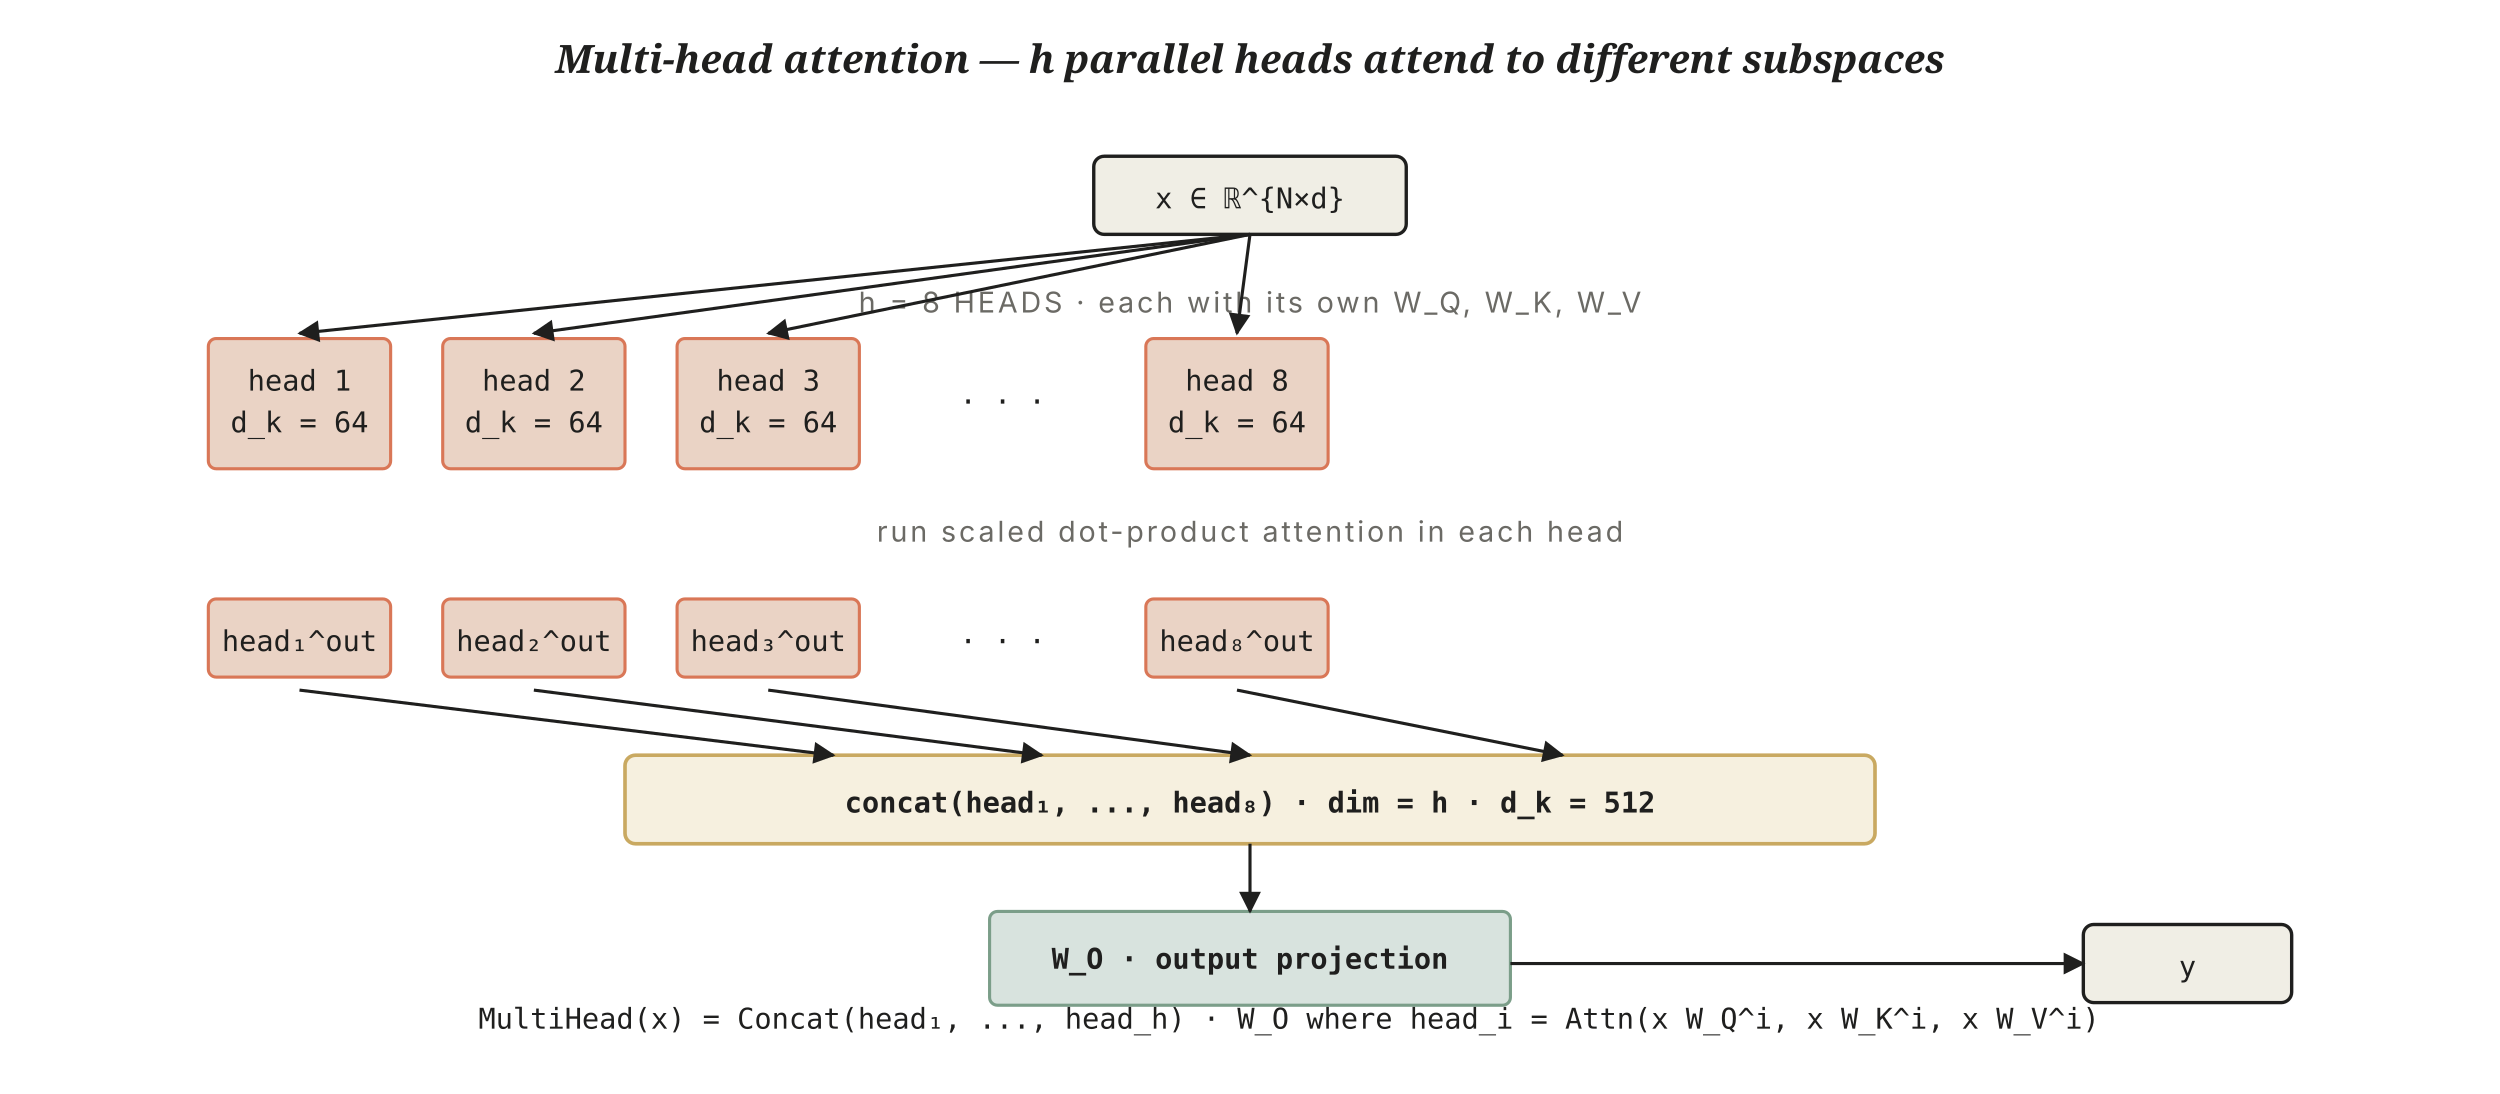
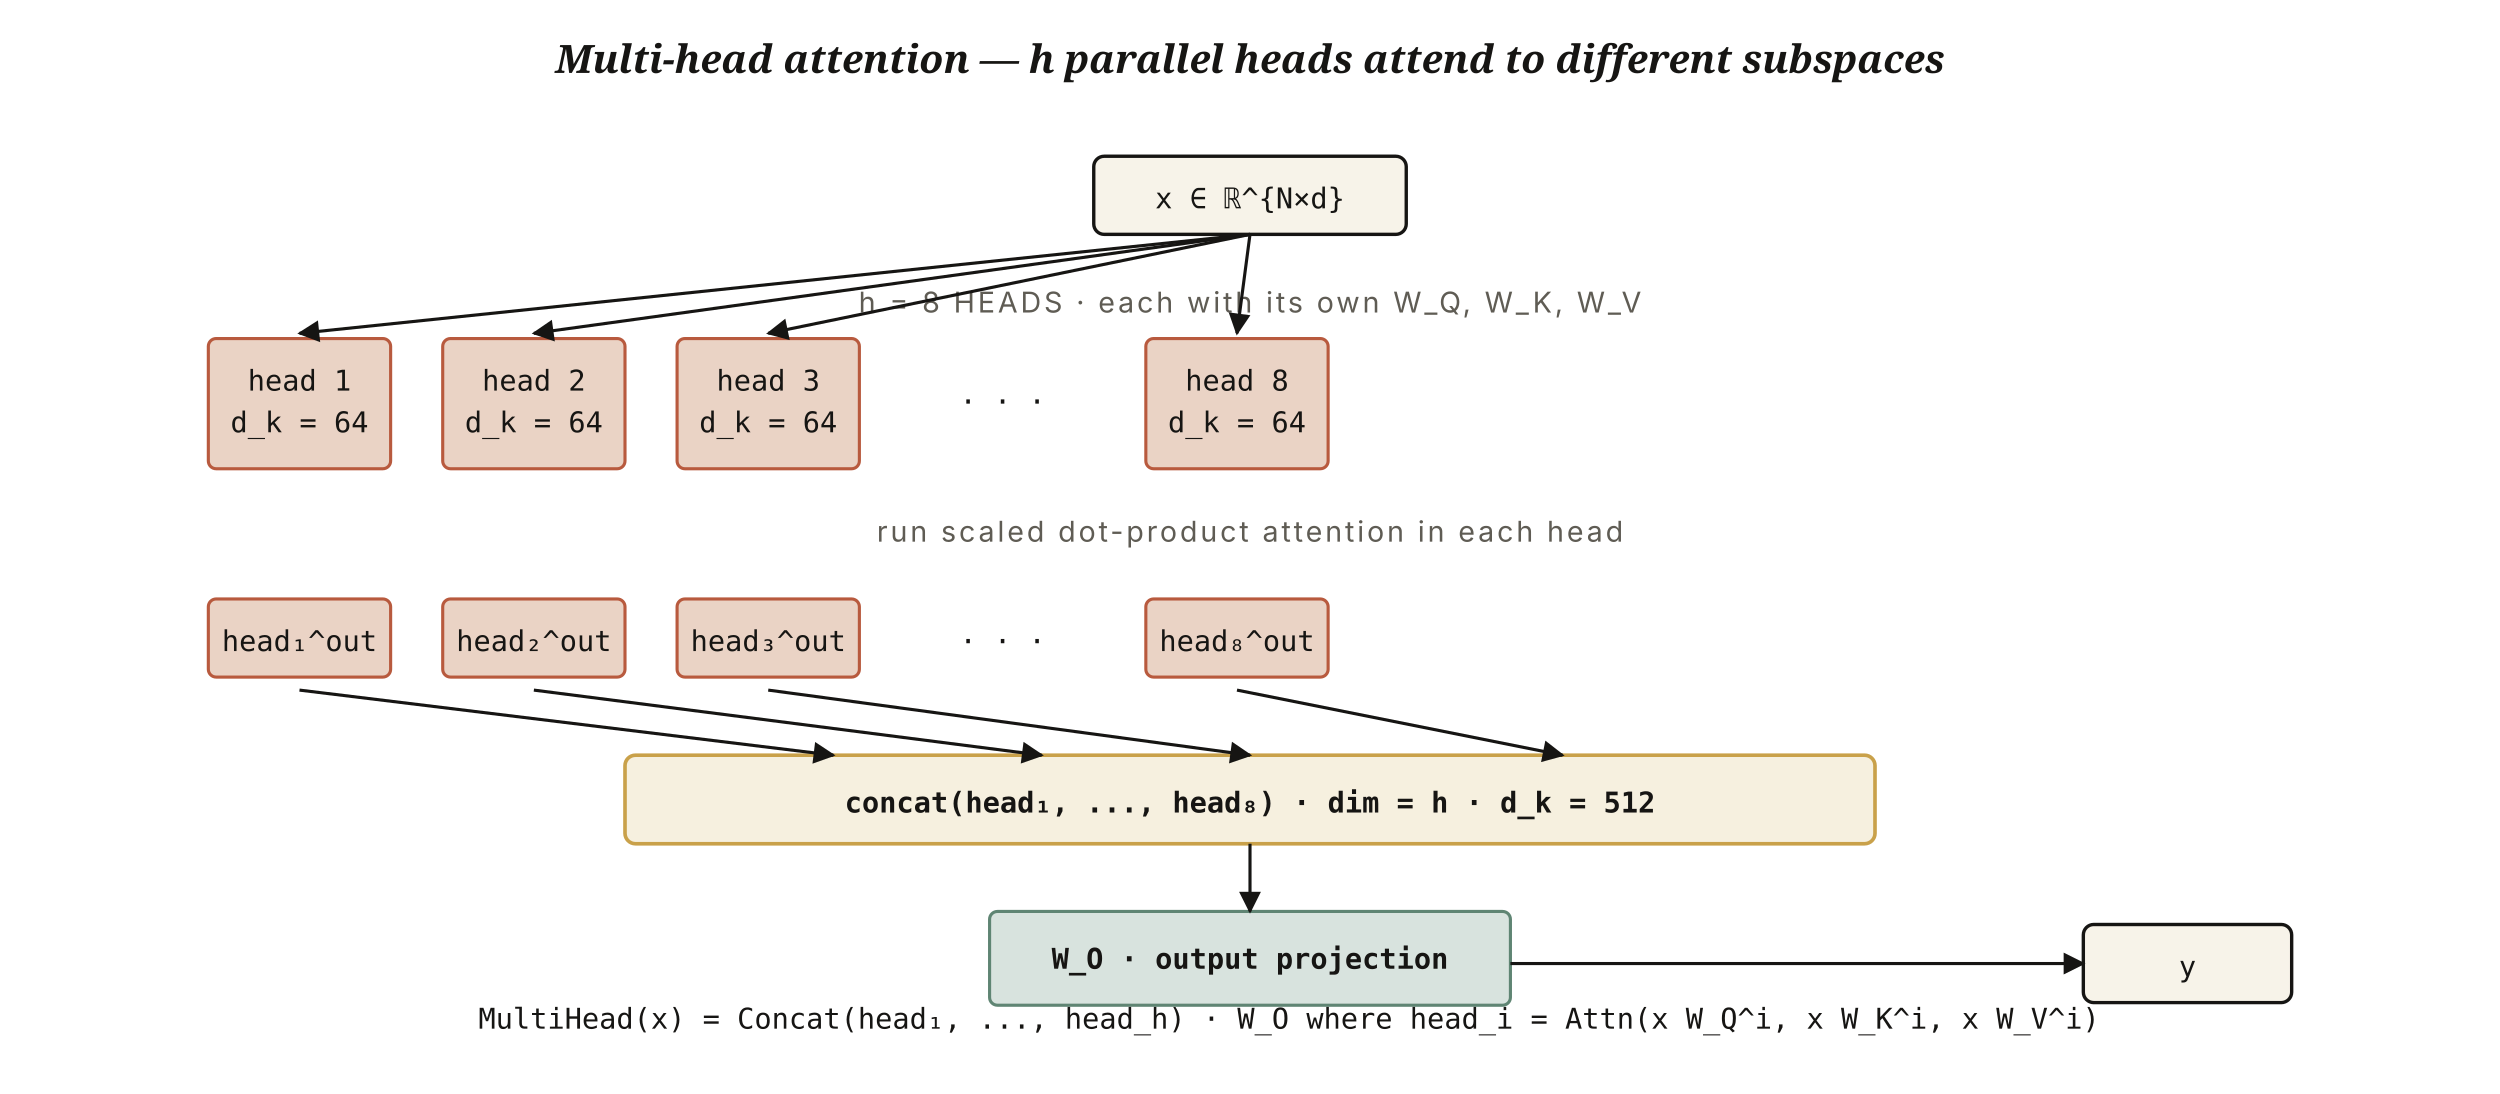
- <svg xmlns="http://www.w3.org/2000/svg" viewBox="0 0 960 420" font-family="Fraunces, Georgia, serif">
+ <svg xmlns="http://www.w3.org/2000/svg" viewBox="0 0 960 420" font-family="EB Garamond, Georgia, serif">
  <defs>
    <style>
-       .box     { fill:#F0EEE5; stroke:#1F1F1E; stroke-width:1.3; rx:4; ry:4; }
-       .head    { fill:#EAD3C5; stroke:#D97757; stroke-width:1.2; rx:3; ry:3; }
-       .proj    { fill:#D8E3DE; stroke:#7B9E89; stroke-width:1.2; rx:3; ry:3; }
-       .concat  { fill:#F6F0DF; stroke:#C9A961; stroke-width:1.4; rx:4; ry:4; }
-       .ink     { stroke:#1F1F1E; fill:none; stroke-width:1.2; }
-       .mono    { font-family:'JetBrains Mono', monospace; font-size:11px; fill:#1F1F1E; }
-       .mut     { fill:#6B6A65; font-size:11px; font-family:Inter, sans-serif; }
-       .ttl     { fill:#1F1F1E; font-size:15px; font-weight:600; font-style:italic; }
-       .tag     { fill:#6B6A65; font-size:11px; letter-spacing:0.1em; text-transform:uppercase; font-family:Inter, sans-serif; }
+       .box     { fill:#F7F3E9; stroke:#161513; stroke-width:1.3; rx:4; ry:4; }
+       .head    { fill:#EAD3C5; stroke:#B85A3E; stroke-width:1.2; rx:3; ry:3; }
+       .proj    { fill:#D8E3DE; stroke:#5F8573; stroke-width:1.2; rx:3; ry:3; }
+       .concat  { fill:#F6F0DF; stroke:#C9A14A; stroke-width:1.4; rx:4; ry:4; }
+       .ink     { stroke:#161513; fill:none; stroke-width:1.2; }
+       .mono    { font-family:'JetBrains Mono', monospace; font-size:11px; fill:#161513; }
+       .mut     { fill:#5F5C54; font-size:11px; font-family:Inter, sans-serif; }
+       .ttl     { fill:#161513; font-size:15px; font-weight:600; font-style:italic; }
+       .tag     { fill:#5F5C54; font-size:11px; letter-spacing:0.1em; text-transform:uppercase; font-family:Inter, sans-serif; }
    </style>
    <marker id="mh-a" viewBox="0 0 10 10" refX="9" refY="5" markerWidth="7" markerHeight="7" orient="auto">
-       <path d="M0,0 L10,5 L0,10 z" fill="#1F1F1E" />
+       <path d="M0,0 L10,5 L0,10 z" fill="#161513" />
    </marker>
  </defs>
  <text x="480" y="28" text-anchor="middle" class="ttl">Multi-head attention — h parallel heads attend to different subspaces</text>
  <rect class="box" x="420" y="60" width="120" height="30" />
  <text x="480" y="80" text-anchor="middle" class="mono">x ∈ ℝ^{N×d}</text>
  <g transform="translate(80, 130)">
    <text x="400" y="-10" text-anchor="middle" class="tag">h = 8 HEADS · each with its own W_Q, W_K, W_V</text>
    <g transform="translate(0, 0)">
      <rect class="head" x="0" y="0" width="70" height="50" />
      <text x="35" y="20" text-anchor="middle" class="mono">head 1</text>
      <text x="35" y="36" text-anchor="middle" class="mono" font-size="10">d_k = 64</text>
    </g>
    <g transform="translate(90, 0)">
      <rect class="head" x="0" y="0" width="70" height="50" />
      <text x="35" y="20" text-anchor="middle" class="mono">head 2</text>
      <text x="35" y="36" text-anchor="middle" class="mono" font-size="10">d_k = 64</text>
    </g>
    <g transform="translate(180, 0)">
      <rect class="head" x="0" y="0" width="70" height="50" />
      <text x="35" y="20" text-anchor="middle" class="mono">head 3</text>
      <text x="35" y="36" text-anchor="middle" class="mono" font-size="10">d_k = 64</text>
    </g>
    <text x="305" y="28" text-anchor="middle" class="mono">· · ·</text>
    <g transform="translate(360, 0)">
      <rect class="head" x="0" y="0" width="70" height="50" />
      <text x="35" y="20" text-anchor="middle" class="mono">head 8</text>
      <text x="35" y="36" text-anchor="middle" class="mono" font-size="10">d_k = 64</text>
    </g>
    <g transform="translate(0, 80)">
-       <text x="400" y="-2" text-anchor="middle" class="tag" fill="#D97757">run scaled dot-product attention in each head</text>
+       <text x="400" y="-2" text-anchor="middle" class="tag" fill="#B85A3E">run scaled dot-product attention in each head</text>
    </g>
    <g transform="translate(0, 100)">
      <rect class="head" x="0" y="0" width="70" height="30" />
      <text x="35" y="20" text-anchor="middle" class="mono">head₁^out</text>
      <rect class="head" x="90" y="0" width="70" height="30" />
      <text x="125" y="20" text-anchor="middle" class="mono">head₂^out</text>
      <rect class="head" x="180" y="0" width="70" height="30" />
      <text x="215" y="20" text-anchor="middle" class="mono">head₃^out</text>
      <text x="305" y="20" text-anchor="middle" class="mono">· · ·</text>
      <rect class="head" x="360" y="0" width="70" height="30" />
      <text x="395" y="20" text-anchor="middle" class="mono">head₈^out</text>
    </g>
  </g>
  <g class="ink" marker-end="url(#mh-a)">
    <line x1="480" y1="90" x2="115" y2="128" />
    <line x1="480" y1="90" x2="205" y2="128" />
    <line x1="480" y1="90" x2="295" y2="128" />
    <line x1="480" y1="90" x2="475" y2="128" />
  </g>
  <g transform="translate(240, 290)">
    <rect class="concat" x="0" y="0" width="480" height="34" />
-     <text x="240" y="22" text-anchor="middle" class="mono" fill="#C9A961" font-weight="600">concat(head₁, ..., head₈) · dim = h · d_k = 512</text>
+     <text x="240" y="22" text-anchor="middle" class="mono" fill="#C9A14A" font-weight="600">concat(head₁, ..., head₈) · dim = h · d_k = 512</text>
  </g>
  <g class="ink" marker-end="url(#mh-a)">
    <line x1="115" y1="265" x2="320" y2="290" />
    <line x1="205" y1="265" x2="400" y2="290" />
    <line x1="295" y1="265" x2="480" y2="290" />
    <line x1="475" y1="265" x2="600" y2="290" />
  </g>
  <g transform="translate(380, 350)">
    <rect class="proj" x="0" y="0" width="200" height="36" />
-     <text x="100" y="22" text-anchor="middle" class="mono" fill="#7B9E89" font-weight="600">W_O · output projection</text>
+     <text x="100" y="22" text-anchor="middle" class="mono" fill="#5F8573" font-weight="600">W_O · output projection</text>
  </g>
  <line x1="480" y1="324" x2="480" y2="350" class="ink" marker-end="url(#mh-a)" />
  <g transform="translate(800, 355)">
    <rect class="box" x="0" y="0" width="80" height="30" />
    <text x="40" y="20" text-anchor="middle" class="mono">y</text>
  </g>
  <line x1="580" y1="370" x2="800" y2="370" class="ink" marker-end="url(#mh-a)" />
  <g transform="translate(30, 395)">
    <text x="465" y="0" text-anchor="middle" class="mono" font-size="13">
      MultiHead(x) = Concat(head₁, ..., head_h) · W_O       where head_i = Attn(x W_Q^i, x W_K^i, x W_V^i)
    </text>
  </g>
</svg>
